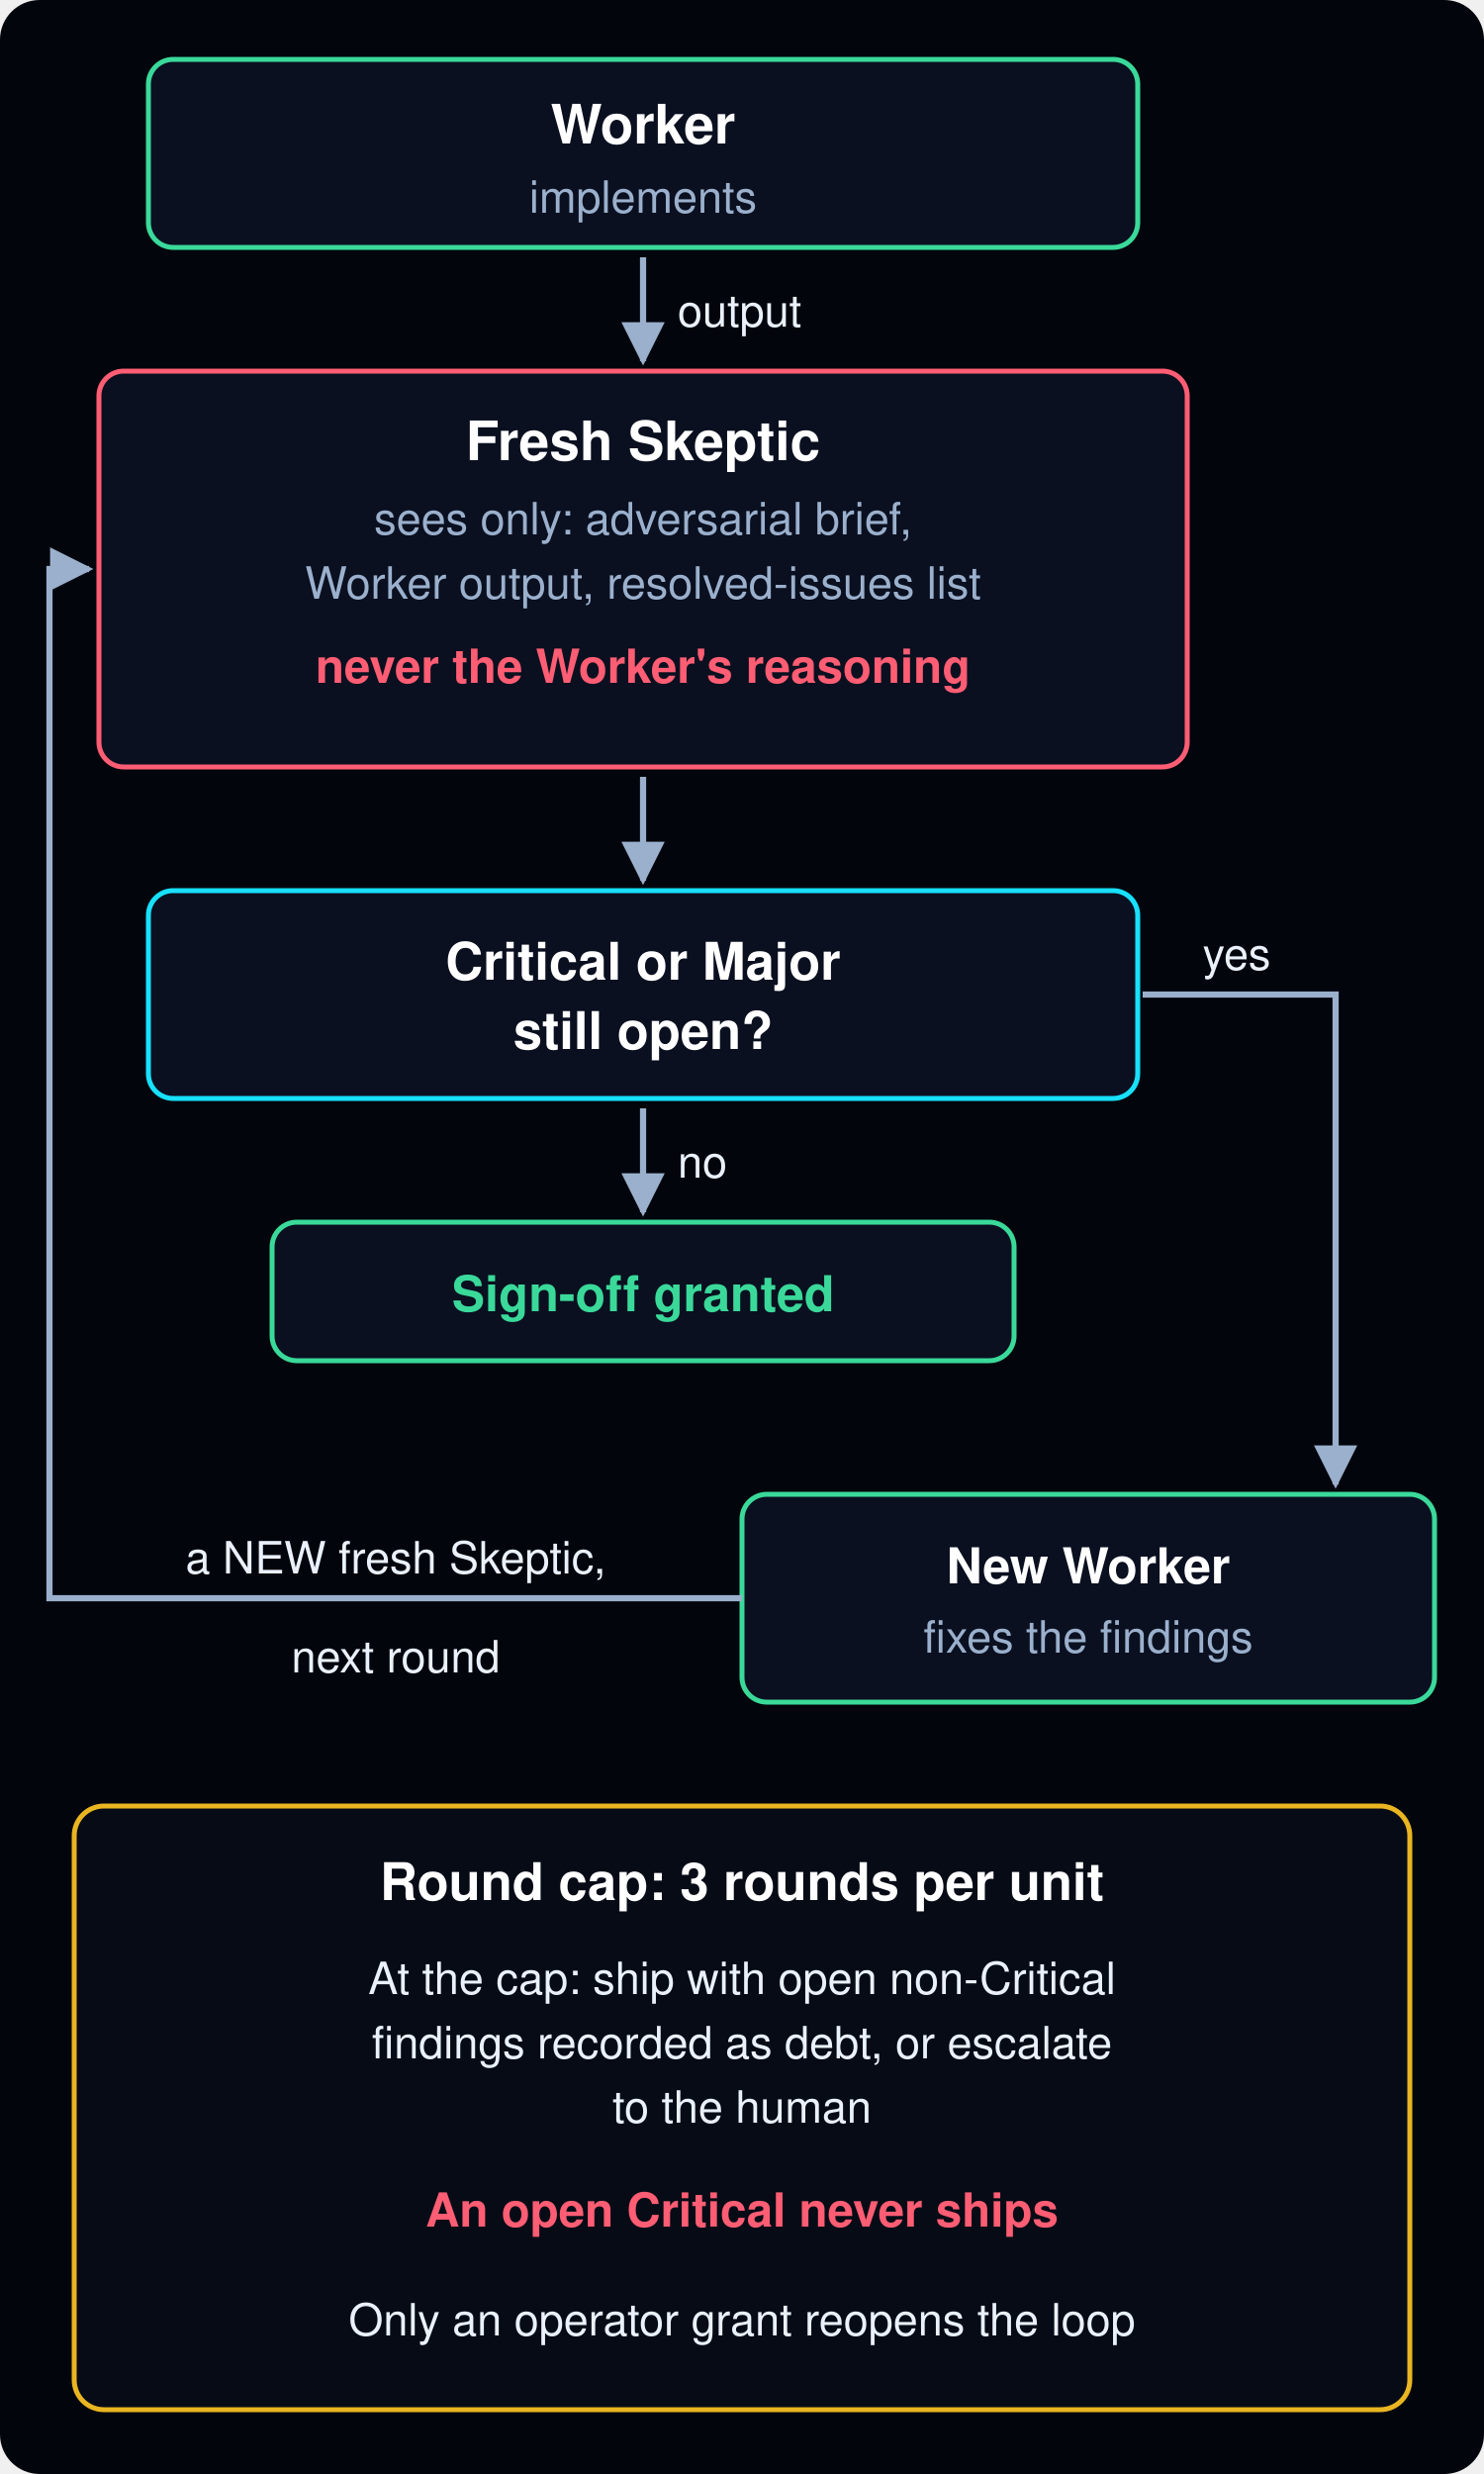
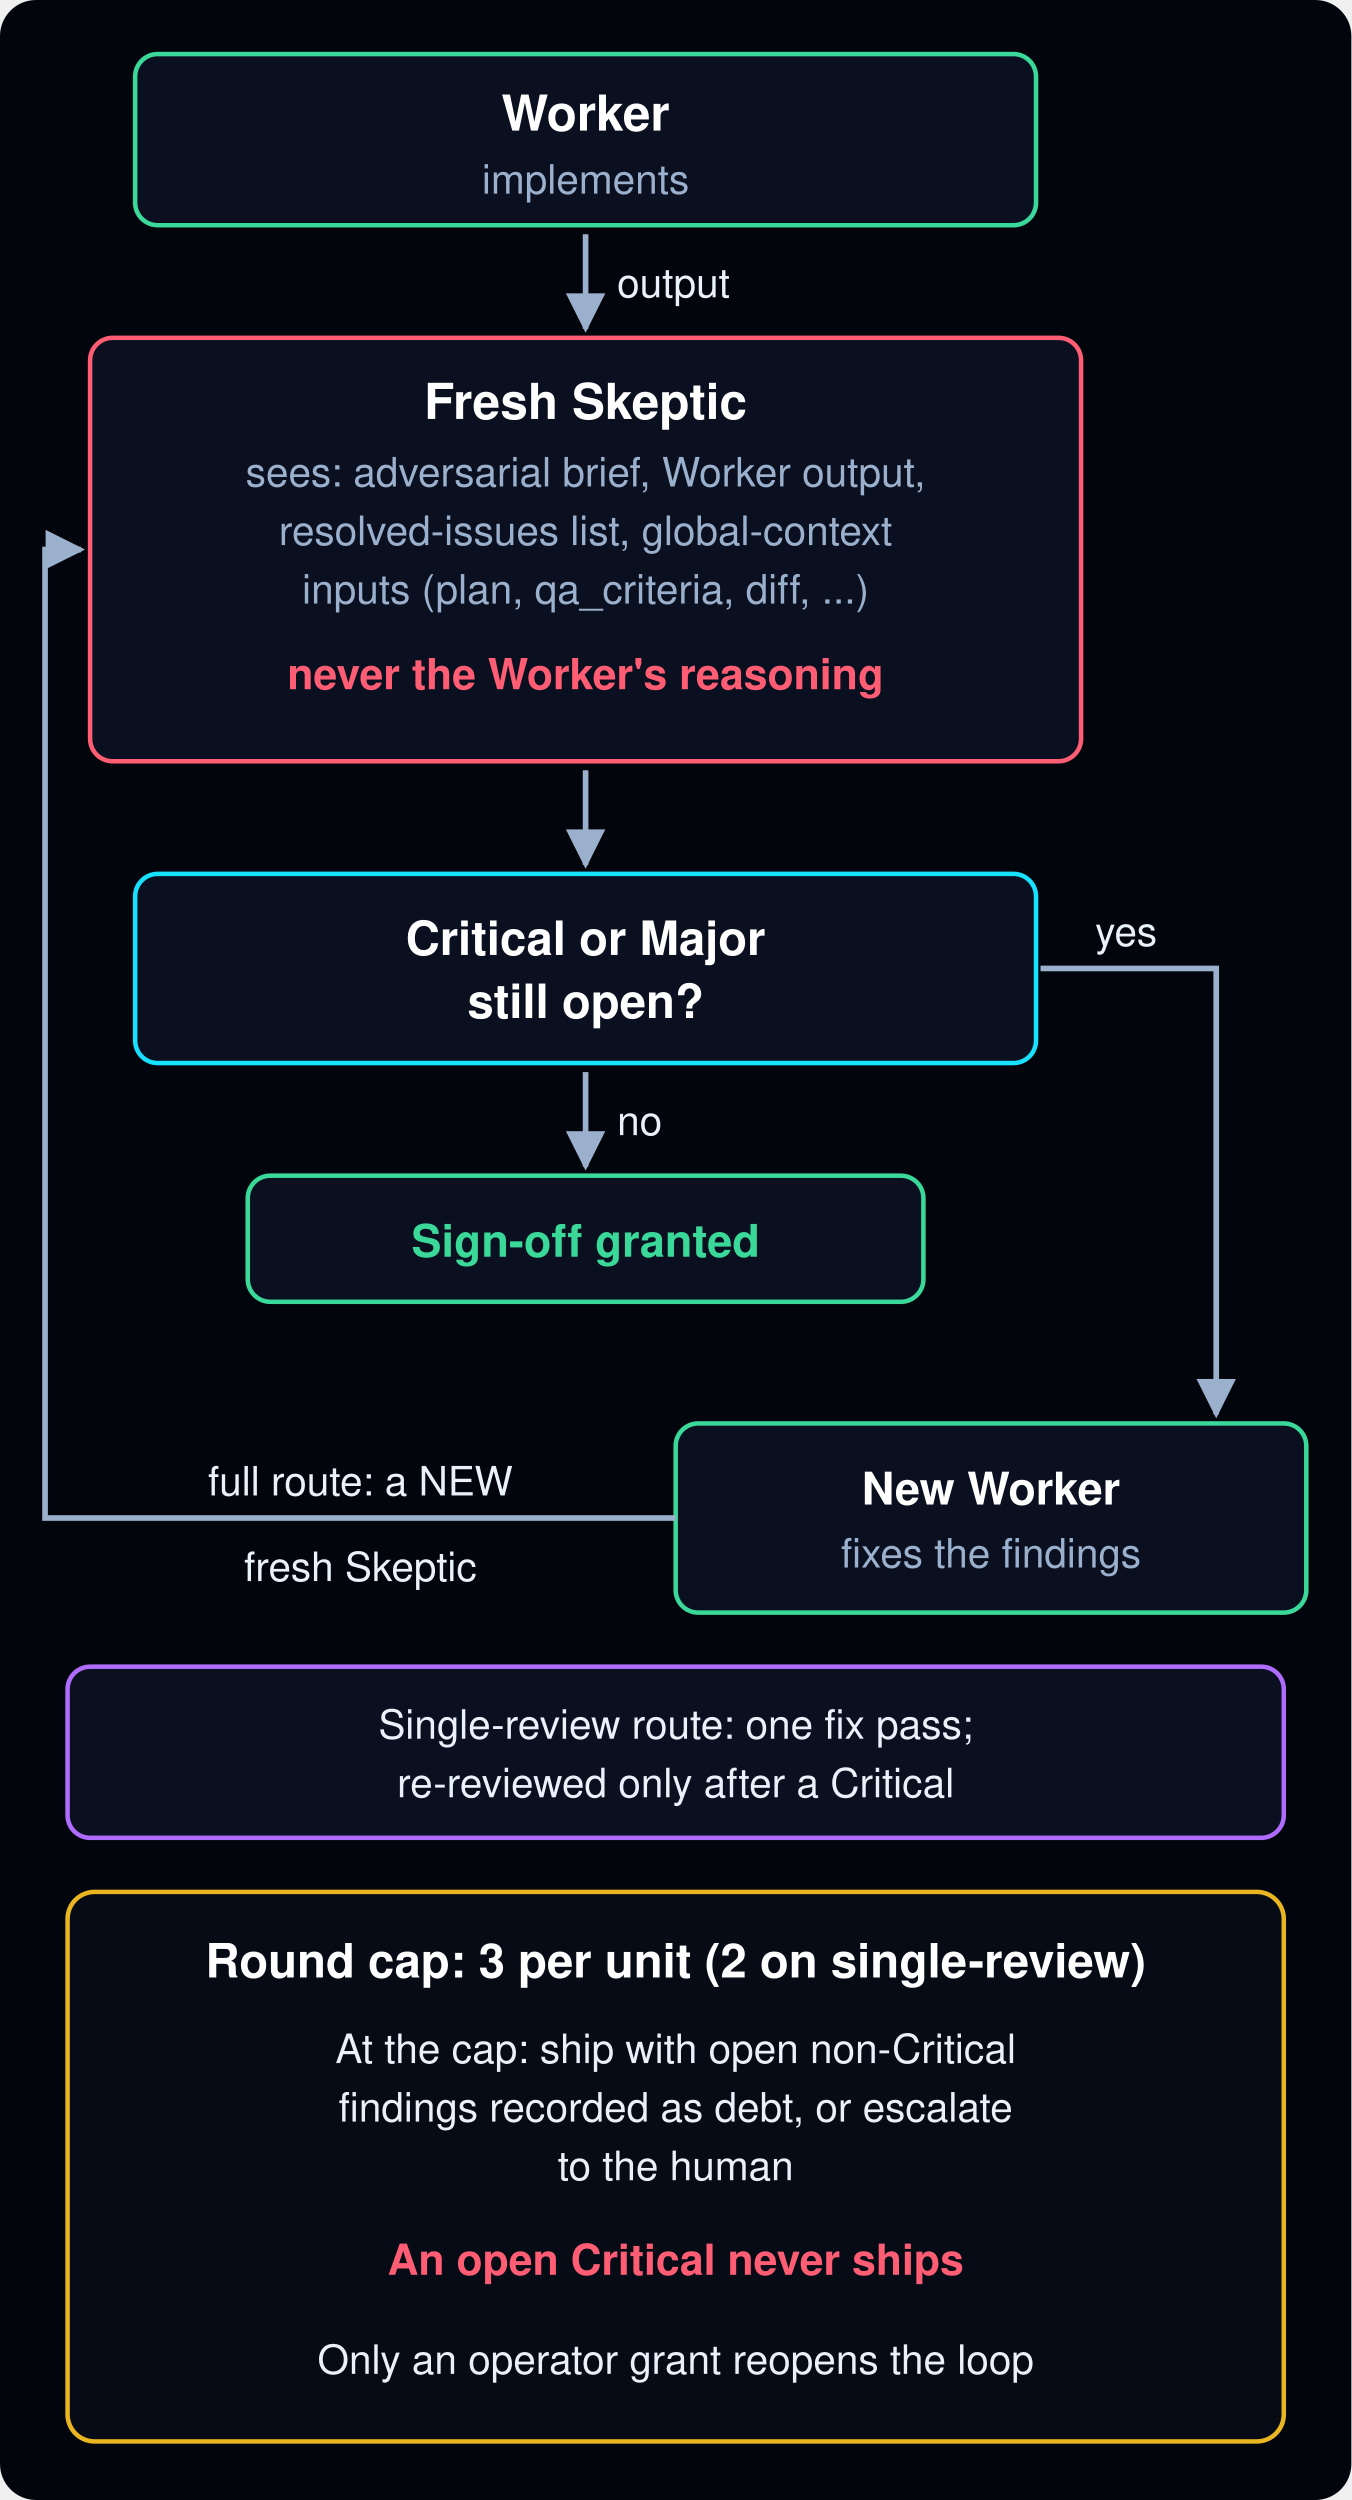
- <svg xmlns="http://www.w3.org/2000/svg" viewBox="0 0 600 1000" width="600" height="1000" role="img" aria-labelledby="t d">
+ <svg xmlns="http://www.w3.org/2000/svg" viewBox="0 0 600 1110" width="600" height="1110" role="img" aria-labelledby="t d">
  <defs>
    <marker id="ah" viewBox="0 0 10 10" refX="9" refY="5" markerWidth="7" markerHeight="7" orient="auto-start-reverse">
      <path d="M0,0 L10,5 L0,10 z" fill="#9bb0cc" />
    </marker>
  </defs>
-   <rect x="0" y="0" width="600" height="1000" rx="16" fill="#02050C" />
+   <rect x="0" y="0" width="600" height="1110" rx="16" fill="#02050C" />
  <g font-family="'Nunito Sans', Helvetica, Arial, sans-serif" text-anchor="middle">
    <rect x="60" y="24" width="400" height="76" rx="10" fill="#0A1020" stroke="#3ad99a" stroke-width="2" />
    <text x="260" y="58" font-size="22" font-weight="700" fill="#ffffff">Worker</text>
    <text x="260" y="86" font-size="18" fill="#9bb0cc">implements</text>
    <line x1="260" y1="104" x2="260" y2="146" stroke="#9bb0cc" stroke-width="2.5" marker-end="url(#ah)" />
    <text x="274" y="132" font-size="18" fill="#eaf1fb" text-anchor="start">output</text>
-     <rect x="40" y="150" width="440" height="160" rx="10" fill="#0A1020" stroke="#ff5d73" stroke-width="2" />
+     <rect x="40" y="150" width="440" height="188" rx="10" fill="#0A1020" stroke="#ff5d73" stroke-width="2" />
    <text x="260" y="186" font-size="22" font-weight="700" fill="#ffffff">Fresh Skeptic</text>
-     <text x="260" y="216" font-size="18" fill="#9bb0cc">sees only: adversarial brief,</text>
-     <text x="260" y="242" font-size="18" fill="#9bb0cc">Worker output, resolved-issues list</text>
-     <text x="260" y="276" font-size="19" font-weight="700" fill="#ff5d73">never the Worker's reasoning</text>
-     <line x1="260" y1="314" x2="260" y2="356" stroke="#9bb0cc" stroke-width="2.5" marker-end="url(#ah)" />
-     <rect x="60" y="360" width="400" height="84" rx="10" fill="#0A1020" stroke="#18E0FF" stroke-width="2" />
-     <text x="260" y="396" font-size="21" font-weight="700" fill="#ffffff">Critical or Major</text>
-     <text x="260" y="424" font-size="21" font-weight="700" fill="#ffffff">still open?</text>
-     <line x1="260" y1="448" x2="260" y2="490" stroke="#9bb0cc" stroke-width="2.5" marker-end="url(#ah)" />
-     <text x="274" y="476" font-size="18" fill="#eaf1fb" text-anchor="start">no</text>
-     <rect x="110" y="494" width="300" height="56" rx="10" fill="#0A1020" stroke="#3ad99a" stroke-width="2" />
-     <text x="260" y="530" font-size="20" font-weight="700" fill="#3ad99a">Sign-off granted</text>
-     <path d="M462,402 L540,402 L540,600" fill="none" stroke="#9bb0cc" stroke-width="2.5" marker-end="url(#ah)" />
-     <text x="500" y="392" font-size="18" fill="#eaf1fb">yes</text>
-     <rect x="300" y="604" width="280" height="84" rx="10" fill="#0A1020" stroke="#3ad99a" stroke-width="2" />
-     <text x="440" y="640" font-size="20" font-weight="700" fill="#ffffff">New Worker</text>
-     <text x="440" y="668" font-size="18" fill="#9bb0cc">fixes the findings</text>
-     <path d="M300,646 L20,646 L20,230 L36,230" fill="none" stroke="#9bb0cc" stroke-width="2.5" marker-end="url(#ah)" />
-     <text x="160" y="636" font-size="18" fill="#eaf1fb">a NEW fresh Skeptic,</text>
-     <text x="160" y="676" font-size="18" fill="#eaf1fb">next round</text>
-     <rect x="30" y="730" width="540" height="244" rx="12" fill="#060B16" stroke="#E9B521" stroke-width="2" />
-     <text x="300" y="768" font-size="21" font-weight="700" fill="#ffffff">Round cap: 3 rounds per unit</text>
-     <text x="300" y="806" font-size="18" fill="#eaf1fb">At the cap: ship with open non-Critical</text>
-     <text x="300" y="832" font-size="18" fill="#eaf1fb">findings recorded as debt, or escalate</text>
-     <text x="300" y="858" font-size="18" fill="#eaf1fb">to the human</text>
-     <text x="300" y="900" font-size="19" font-weight="700" fill="#ff5d73">An open Critical never ships</text>
-     <text x="300" y="944" font-size="18" fill="#eaf1fb">Only an operator grant reopens the loop</text>
+     <text x="260" y="216" font-size="18" fill="#9bb0cc">sees: adversarial brief, Worker output,</text>
+     <text x="260" y="242" font-size="18" fill="#9bb0cc">resolved-issues list, global-context</text>
+     <text x="260" y="268" font-size="18" fill="#9bb0cc">inputs (plan, qa_criteria, diff, ...)</text>
+     <text x="260" y="306" font-size="19" font-weight="700" fill="#ff5d73">never the Worker's reasoning</text>
+     <line x1="260" y1="342" x2="260" y2="384" stroke="#9bb0cc" stroke-width="2.5" marker-end="url(#ah)" />
+     <rect x="60" y="388" width="400" height="84" rx="10" fill="#0A1020" stroke="#18E0FF" stroke-width="2" />
+     <text x="260" y="424" font-size="21" font-weight="700" fill="#ffffff">Critical or Major</text>
+     <text x="260" y="452" font-size="21" font-weight="700" fill="#ffffff">still open?</text>
+     <line x1="260" y1="476" x2="260" y2="518" stroke="#9bb0cc" stroke-width="2.5" marker-end="url(#ah)" />
+     <text x="274" y="504" font-size="18" fill="#eaf1fb" text-anchor="start">no</text>
+     <rect x="110" y="522" width="300" height="56" rx="10" fill="#0A1020" stroke="#3ad99a" stroke-width="2" />
+     <text x="260" y="558" font-size="20" font-weight="700" fill="#3ad99a">Sign-off granted</text>
+     <path d="M462,430 L540,430 L540,628" fill="none" stroke="#9bb0cc" stroke-width="2.5" marker-end="url(#ah)" />
+     <text x="500" y="420" font-size="18" fill="#eaf1fb">yes</text>
+     <rect x="300" y="632" width="280" height="84" rx="10" fill="#0A1020" stroke="#3ad99a" stroke-width="2" />
+     <text x="440" y="668" font-size="20" font-weight="700" fill="#ffffff">New Worker</text>
+     <text x="440" y="696" font-size="18" fill="#9bb0cc">fixes the findings</text>
+     <path d="M300,674 L20,674 L20,244 L36,244" fill="none" stroke="#9bb0cc" stroke-width="2.5" marker-end="url(#ah)" />
+     <text x="160" y="664" font-size="18" fill="#eaf1fb">full route: a NEW</text>
+     <text x="160" y="702" font-size="18" fill="#eaf1fb">fresh Skeptic</text>
+     <rect x="30" y="740" width="540" height="76" rx="10" fill="#0A1020" stroke="#b06bff" stroke-width="2" />
+     <text x="300" y="772" font-size="18" fill="#eaf1fb">Single-review route: one fix pass;</text>
+     <text x="300" y="798" font-size="18" fill="#eaf1fb">re-reviewed only after a Critical</text>
+     <rect x="30" y="840" width="540" height="244" rx="12" fill="#060B16" stroke="#E9B521" stroke-width="2" />
+     <text x="300" y="878" font-size="21" font-weight="700" fill="#ffffff">Round cap: 3 per unit (2 on single-review)</text>
+     <text x="300" y="916" font-size="18" fill="#eaf1fb">At the cap: ship with open non-Critical</text>
+     <text x="300" y="942" font-size="18" fill="#eaf1fb">findings recorded as debt, or escalate</text>
+     <text x="300" y="968" font-size="18" fill="#eaf1fb">to the human</text>
+     <text x="300" y="1010" font-size="19" font-weight="700" fill="#ff5d73">An open Critical never ships</text>
+     <text x="300" y="1054" font-size="18" fill="#eaf1fb">Only an operator grant reopens the loop</text>
  </g>
</svg>
